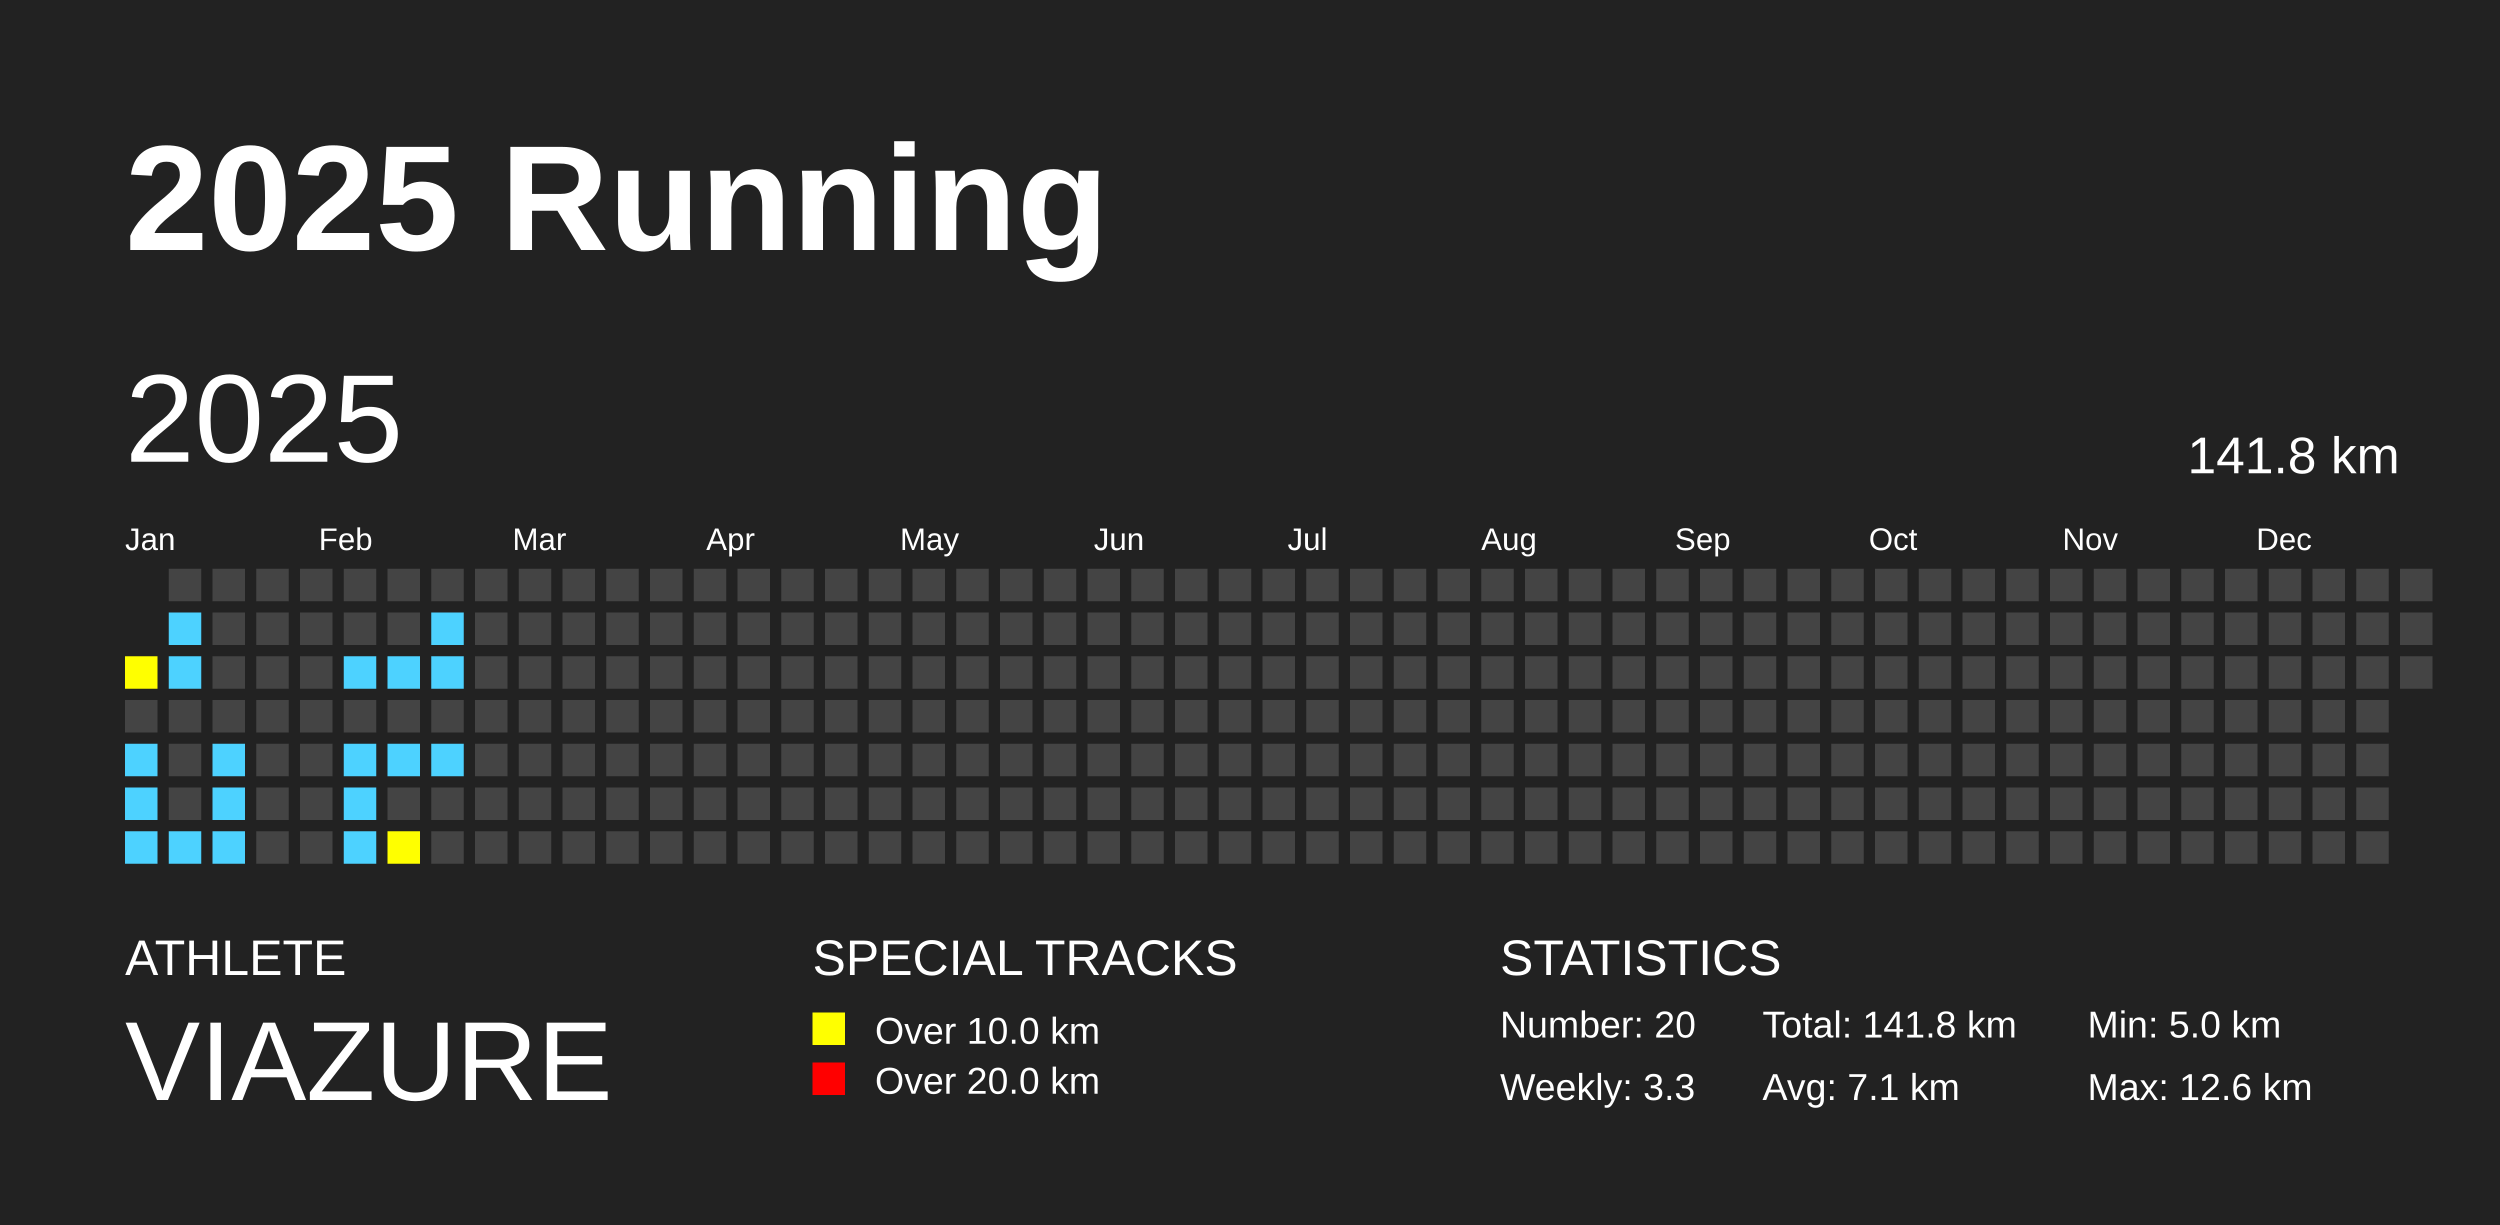
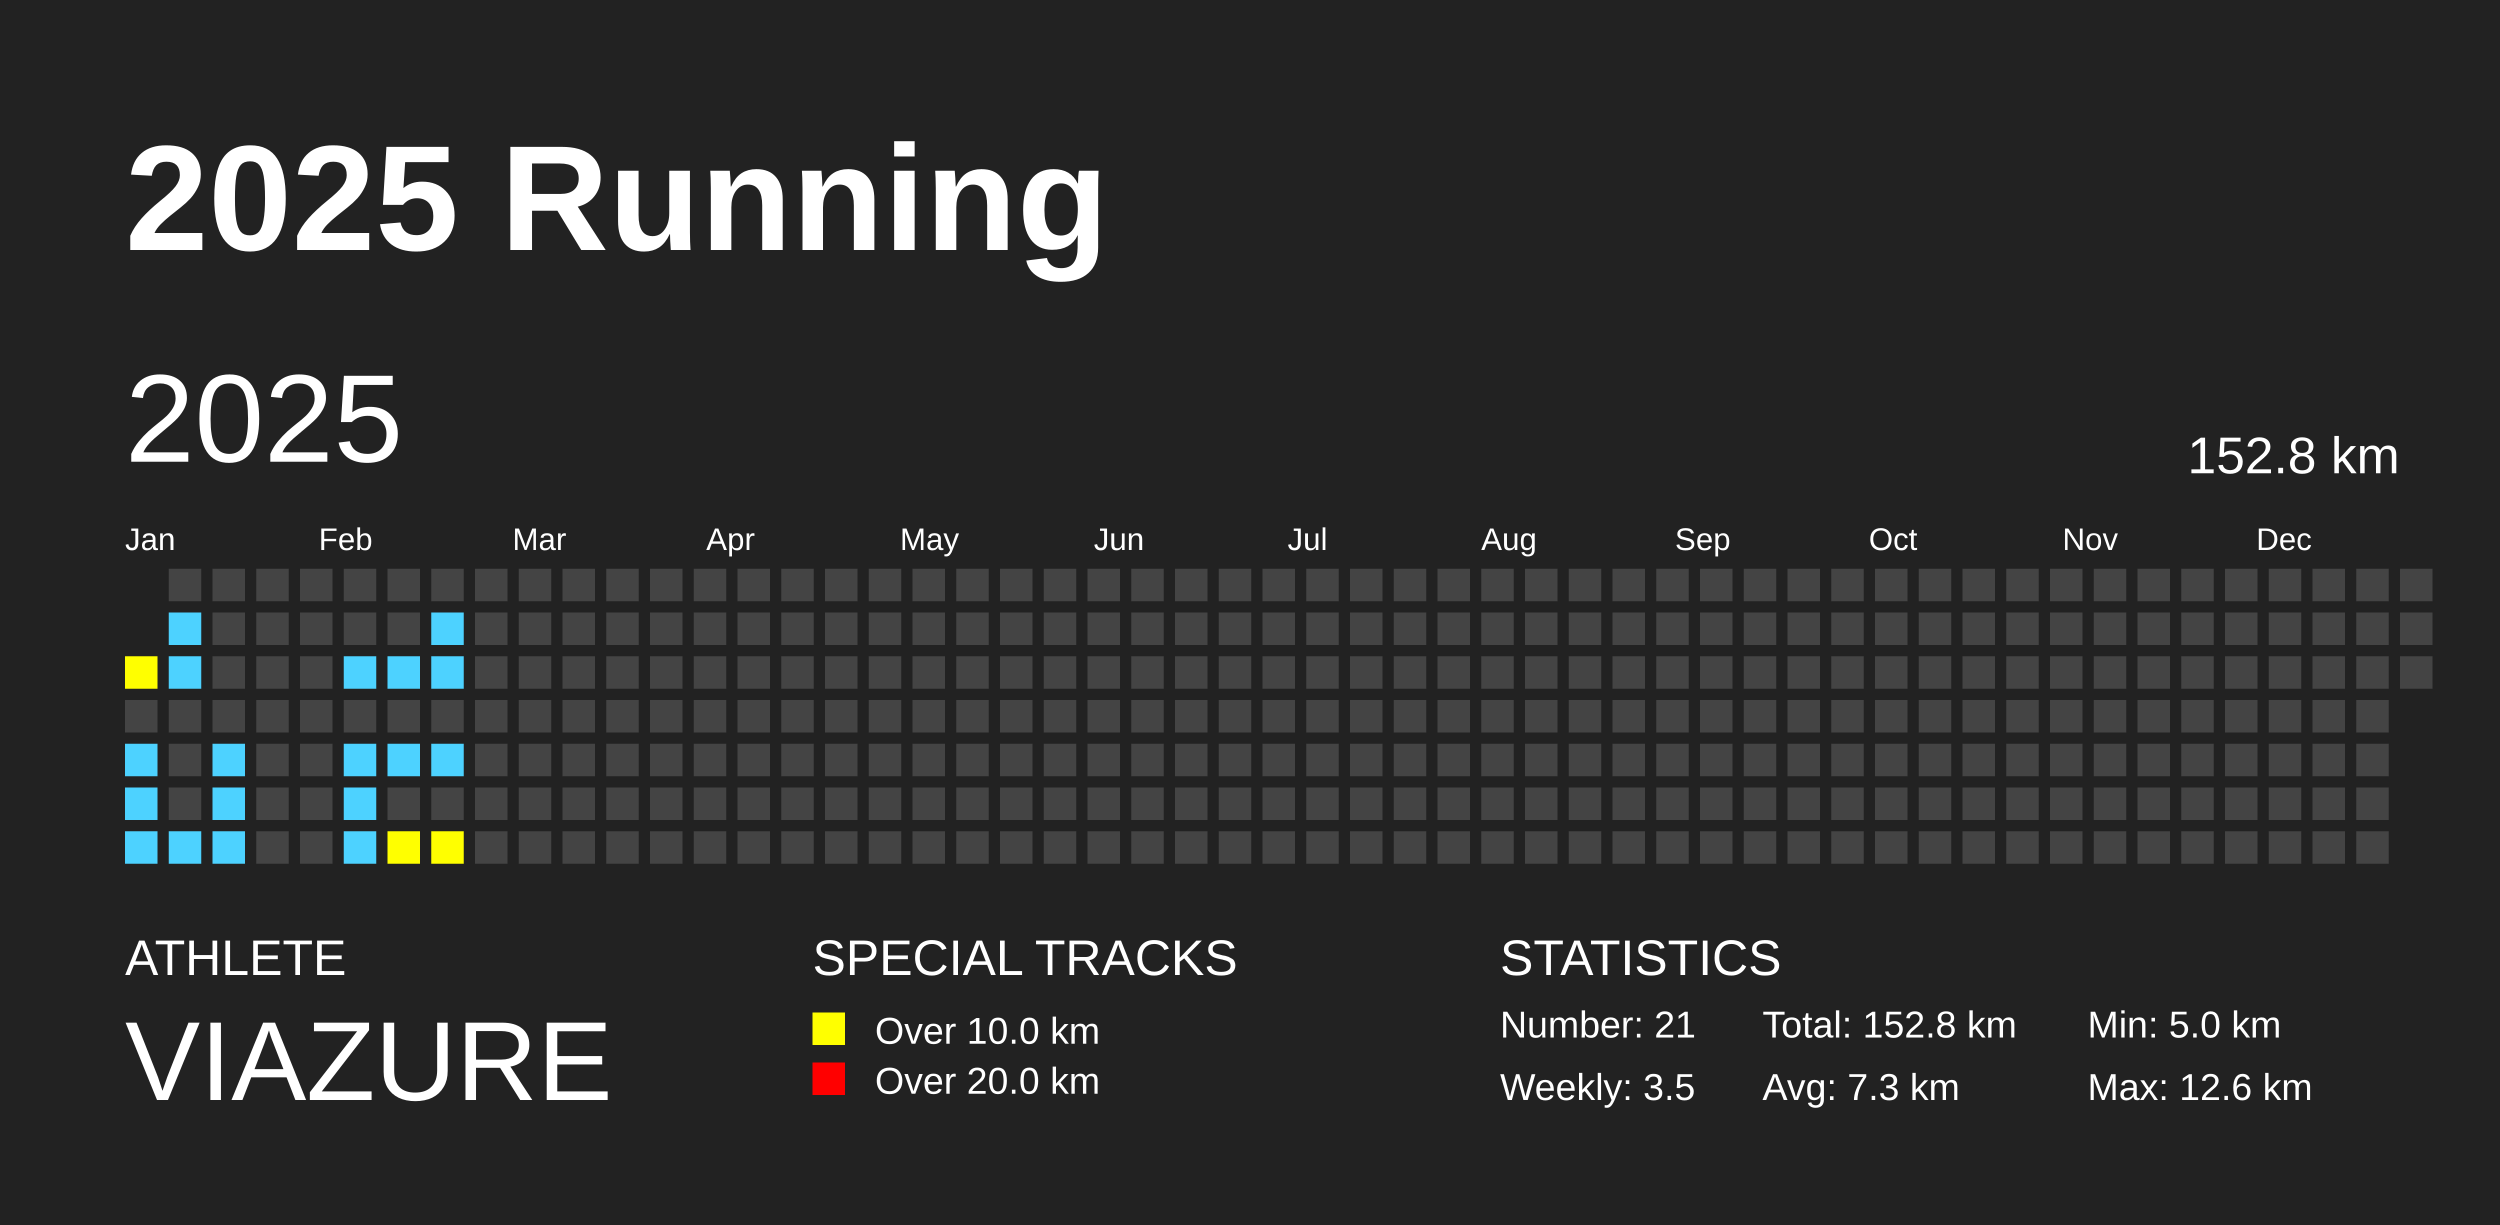
<svg xmlns="http://www.w3.org/2000/svg" baseProfile="full" height="98mm" version="1.1" viewBox="0,0,200,98" width="200mm">
  <defs />
  <rect fill="#222222" height="98" width="200" x="0" y="0" />
  <text fill="#FFFFFF" style="font-size:12px; font-family:Arial; font-weight:bold;" x="10" y="20">2025 Running</text>
  <text fill="#FFFFFF" style="font-size:4px; font-family:Arial" x="10" y="78">ATHLETE</text>
  <text fill="#FFFFFF" style="font-size:9px; font-family:Arial" x="10" y="88">VIAZURE</text>
  <text fill="#FFFFFF" style="font-size:4px; font-family:Arial" x="65" y="78">SPECIAL TRACKS</text>
  <rect fill="yellow" height="2.6" width="2.6" x="65" y="81" />
  <text fill="#FFFFFF" style="font-size:3px; font-family:Arial" x="70" y="83.5">Over 10.0 km</text>
  <rect fill="red" height="2.6" width="2.6" x="65" y="85" />
  <text fill="#FFFFFF" style="font-size:3px; font-family:Arial" x="70" y="87.5">Over 20.0 km</text>
  <text fill="#FFFFFF" style="font-size:4px; font-family:Arial" x="120" y="78">STATISTICS</text>
-   <text fill="#FFFFFF" style="font-size:3px; font-family:Arial" x="120" y="83">Number: 20</text>
-   <text fill="#FFFFFF" style="font-size:3px; font-family:Arial" x="120" y="88">Weekly: 3.3</text>
-   <text fill="#FFFFFF" style="font-size:3px; font-family:Arial" x="141" y="83">Total: 141.8 km</text>
-   <text fill="#FFFFFF" style="font-size:3px; font-family:Arial" x="141" y="88">Avg: 7.1 km</text>
+   <text fill="#FFFFFF" style="font-size:3px; font-family:Arial" x="120" y="83">Number: 21</text>
+   <text fill="#FFFFFF" style="font-size:3px; font-family:Arial" x="120" y="88">Weekly: 3.5</text>
+   <text fill="#FFFFFF" style="font-size:3px; font-family:Arial" x="141" y="83">Total: 152.8 km</text>
+   <text fill="#FFFFFF" style="font-size:3px; font-family:Arial" x="141" y="88">Avg: 7.3 km</text>
  <text fill="#FFFFFF" style="font-size:3px; font-family:Arial" x="167" y="83">Min: 5.0 km</text>
  <text fill="#FFFFFF" style="font-size:3px; font-family:Arial" x="167" y="88">Max: 12.6 km</text>
  <text dominant-baseline="hanging" fill="#FFFFFF" style="font-size:10.0px; font-family:Arial;" x="10" y="30">2025</text>
-   <text dominant-baseline="hanging" fill="#FFFFFF" style="font-size:4.125px; font-family:Arial;" x="175" y="35">141.8 km</text>
+   <text dominant-baseline="hanging" fill="#FFFFFF" style="font-size:4.125px; font-family:Arial;" x="175" y="35">152.8 km</text>
  <text fill="#FFFFFF" style="font-size:2.5px; font-family:Arial" x="10.0" y="44">Jan</text>
  <text fill="#FFFFFF" style="font-size:2.5px; font-family:Arial" x="25.5" y="44">Feb</text>
  <text fill="#FFFFFF" style="font-size:2.5px; font-family:Arial" x="41.0" y="44">Mar</text>
  <text fill="#FFFFFF" style="font-size:2.5px; font-family:Arial" x="56.5" y="44">Apr</text>
  <text fill="#FFFFFF" style="font-size:2.5px; font-family:Arial" x="72.0" y="44">May</text>
  <text fill="#FFFFFF" style="font-size:2.5px; font-family:Arial" x="87.5" y="44">Jun</text>
  <text fill="#FFFFFF" style="font-size:2.5px; font-family:Arial" x="103.0" y="44">Jul</text>
  <text fill="#FFFFFF" style="font-size:2.5px; font-family:Arial" x="118.5" y="44">Aug</text>
  <text fill="#FFFFFF" style="font-size:2.5px; font-family:Arial" x="134.0" y="44">Sep</text>
  <text fill="#FFFFFF" style="font-size:2.5px; font-family:Arial" x="149.5" y="44">Oct</text>
  <text fill="#FFFFFF" style="font-size:2.5px; font-family:Arial" x="165.0" y="44">Nov</text>
  <text fill="#FFFFFF" style="font-size:2.5px; font-family:Arial" x="180.5" y="44">Dec</text>
  <rect fill="yellow" height="2.6" width="2.6" x="10.0" y="52.5" />
  <rect fill="#444444" height="2.6" width="2.6" x="10.0" y="56.0" />
  <rect fill="#4DD2FF" height="2.6" width="2.6" x="10.0" y="59.5" />
  <rect fill="#4DD2FF" height="2.6" width="2.6" x="10.0" y="63.0" />
  <rect fill="#4DD2FF" height="2.6" width="2.6" x="10.0" y="66.5" />
  <rect fill="#444444" height="2.6" width="2.6" x="13.5" y="45.5" />
  <rect fill="#4DD2FF" height="2.6" width="2.6" x="13.5" y="49.0" />
  <rect fill="#4DD2FF" height="2.6" width="2.6" x="13.5" y="52.5" />
  <rect fill="#444444" height="2.6" width="2.6" x="13.5" y="56.0" />
  <rect fill="#444444" height="2.6" width="2.6" x="13.5" y="59.5" />
  <rect fill="#444444" height="2.6" width="2.6" x="13.5" y="63.0" />
  <rect fill="#4DD2FF" height="2.6" width="2.6" x="13.5" y="66.5" />
  <rect fill="#444444" height="2.6" width="2.6" x="17.0" y="45.5" />
  <rect fill="#444444" height="2.6" width="2.6" x="17.0" y="49.0" />
  <rect fill="#444444" height="2.6" width="2.6" x="17.0" y="52.5" />
  <rect fill="#444444" height="2.6" width="2.6" x="17.0" y="56.0" />
  <rect fill="#4DD2FF" height="2.6" width="2.6" x="17.0" y="59.5" />
  <rect fill="#4DD2FF" height="2.6" width="2.6" x="17.0" y="63.0" />
  <rect fill="#4DD2FF" height="2.6" width="2.6" x="17.0" y="66.5" />
  <rect fill="#444444" height="2.6" width="2.6" x="20.5" y="45.5" />
  <rect fill="#444444" height="2.6" width="2.6" x="20.5" y="49.0" />
  <rect fill="#444444" height="2.6" width="2.6" x="20.5" y="52.5" />
  <rect fill="#444444" height="2.6" width="2.6" x="20.5" y="56.0" />
  <rect fill="#444444" height="2.6" width="2.6" x="20.5" y="59.5" />
  <rect fill="#444444" height="2.6" width="2.6" x="20.5" y="63.0" />
  <rect fill="#444444" height="2.6" width="2.6" x="20.5" y="66.5" />
  <rect fill="#444444" height="2.6" width="2.6" x="24.0" y="45.5" />
  <rect fill="#444444" height="2.6" width="2.6" x="24.0" y="49.0" />
  <rect fill="#444444" height="2.6" width="2.6" x="24.0" y="52.5" />
  <rect fill="#444444" height="2.6" width="2.6" x="24.0" y="56.0" />
  <rect fill="#444444" height="2.6" width="2.6" x="24.0" y="59.5" />
  <rect fill="#444444" height="2.6" width="2.6" x="24.0" y="63.0" />
  <rect fill="#444444" height="2.6" width="2.6" x="24.0" y="66.5" />
  <rect fill="#444444" height="2.6" width="2.6" x="27.5" y="45.5" />
  <rect fill="#444444" height="2.6" width="2.6" x="27.5" y="49.0" />
  <rect fill="#4DD2FF" height="2.6" width="2.6" x="27.5" y="52.5" />
  <rect fill="#444444" height="2.6" width="2.6" x="27.5" y="56.0" />
  <rect fill="#4DD2FF" height="2.6" width="2.6" x="27.5" y="59.5" />
  <rect fill="#4DD2FF" height="2.6" width="2.6" x="27.5" y="63.0" />
  <rect fill="#4DD2FF" height="2.6" width="2.6" x="27.5" y="66.5" />
  <rect fill="#444444" height="2.6" width="2.6" x="31.0" y="45.5" />
  <rect fill="#444444" height="2.6" width="2.6" x="31.0" y="49.0" />
  <rect fill="#4DD2FF" height="2.6" width="2.6" x="31.0" y="52.5" />
  <rect fill="#444444" height="2.6" width="2.6" x="31.0" y="56.0" />
  <rect fill="#4DD2FF" height="2.6" width="2.6" x="31.0" y="59.5" />
  <rect fill="#444444" height="2.6" width="2.6" x="31.0" y="63.0" />
  <rect fill="yellow" height="2.6" width="2.6" x="31.0" y="66.5" />
  <rect fill="#444444" height="2.6" width="2.6" x="34.5" y="45.5" />
  <rect fill="#4DD2FF" height="2.6" width="2.6" x="34.5" y="49.0" />
  <rect fill="#4DD2FF" height="2.6" width="2.6" x="34.5" y="52.5" />
  <rect fill="#444444" height="2.6" width="2.6" x="34.5" y="56.0" />
  <rect fill="#4DD2FF" height="2.6" width="2.6" x="34.5" y="59.5" />
  <rect fill="#444444" height="2.6" width="2.6" x="34.5" y="63.0" />
-   <rect fill="#444444" height="2.6" width="2.6" x="34.5" y="66.5" />
+   <rect fill="yellow" height="2.6" width="2.6" x="34.5" y="66.5" />
  <rect fill="#444444" height="2.6" width="2.6" x="38.0" y="45.5" />
  <rect fill="#444444" height="2.6" width="2.6" x="38.0" y="49.0" />
  <rect fill="#444444" height="2.6" width="2.6" x="38.0" y="52.5" />
  <rect fill="#444444" height="2.6" width="2.6" x="38.0" y="56.0" />
  <rect fill="#444444" height="2.6" width="2.6" x="38.0" y="59.5" />
  <rect fill="#444444" height="2.6" width="2.6" x="38.0" y="63.0" />
  <rect fill="#444444" height="2.6" width="2.6" x="38.0" y="66.5" />
  <rect fill="#444444" height="2.6" width="2.6" x="41.5" y="45.5" />
  <rect fill="#444444" height="2.6" width="2.6" x="41.5" y="49.0" />
  <rect fill="#444444" height="2.6" width="2.6" x="41.5" y="52.5" />
  <rect fill="#444444" height="2.6" width="2.6" x="41.5" y="56.0" />
  <rect fill="#444444" height="2.6" width="2.6" x="41.5" y="59.5" />
  <rect fill="#444444" height="2.6" width="2.6" x="41.5" y="63.0" />
  <rect fill="#444444" height="2.6" width="2.6" x="41.5" y="66.5" />
  <rect fill="#444444" height="2.6" width="2.6" x="45.0" y="45.5" />
  <rect fill="#444444" height="2.6" width="2.6" x="45.0" y="49.0" />
  <rect fill="#444444" height="2.6" width="2.6" x="45.0" y="52.5" />
  <rect fill="#444444" height="2.6" width="2.6" x="45.0" y="56.0" />
  <rect fill="#444444" height="2.6" width="2.6" x="45.0" y="59.5" />
  <rect fill="#444444" height="2.6" width="2.6" x="45.0" y="63.0" />
  <rect fill="#444444" height="2.6" width="2.6" x="45.0" y="66.5" />
  <rect fill="#444444" height="2.6" width="2.6" x="48.5" y="45.5" />
  <rect fill="#444444" height="2.6" width="2.6" x="48.5" y="49.0" />
  <rect fill="#444444" height="2.6" width="2.6" x="48.5" y="52.5" />
  <rect fill="#444444" height="2.6" width="2.6" x="48.5" y="56.0" />
  <rect fill="#444444" height="2.6" width="2.6" x="48.5" y="59.5" />
  <rect fill="#444444" height="2.6" width="2.6" x="48.5" y="63.0" />
  <rect fill="#444444" height="2.6" width="2.6" x="48.5" y="66.5" />
  <rect fill="#444444" height="2.6" width="2.6" x="52.0" y="45.5" />
  <rect fill="#444444" height="2.6" width="2.6" x="52.0" y="49.0" />
  <rect fill="#444444" height="2.6" width="2.6" x="52.0" y="52.5" />
  <rect fill="#444444" height="2.6" width="2.6" x="52.0" y="56.0" />
  <rect fill="#444444" height="2.6" width="2.6" x="52.0" y="59.5" />
  <rect fill="#444444" height="2.6" width="2.6" x="52.0" y="63.0" />
  <rect fill="#444444" height="2.6" width="2.6" x="52.0" y="66.5" />
  <rect fill="#444444" height="2.6" width="2.6" x="55.5" y="45.5" />
  <rect fill="#444444" height="2.6" width="2.6" x="55.5" y="49.0" />
  <rect fill="#444444" height="2.6" width="2.6" x="55.5" y="52.5" />
  <rect fill="#444444" height="2.6" width="2.6" x="55.5" y="56.0" />
  <rect fill="#444444" height="2.6" width="2.6" x="55.5" y="59.5" />
  <rect fill="#444444" height="2.6" width="2.6" x="55.5" y="63.0" />
  <rect fill="#444444" height="2.6" width="2.6" x="55.5" y="66.5" />
  <rect fill="#444444" height="2.6" width="2.6" x="59.0" y="45.5" />
  <rect fill="#444444" height="2.6" width="2.6" x="59.0" y="49.0" />
  <rect fill="#444444" height="2.6" width="2.6" x="59.0" y="52.5" />
  <rect fill="#444444" height="2.6" width="2.6" x="59.0" y="56.0" />
  <rect fill="#444444" height="2.6" width="2.6" x="59.0" y="59.5" />
  <rect fill="#444444" height="2.6" width="2.6" x="59.0" y="63.0" />
  <rect fill="#444444" height="2.6" width="2.6" x="59.0" y="66.5" />
  <rect fill="#444444" height="2.6" width="2.6" x="62.5" y="45.5" />
  <rect fill="#444444" height="2.6" width="2.6" x="62.5" y="49.0" />
  <rect fill="#444444" height="2.6" width="2.6" x="62.5" y="52.5" />
  <rect fill="#444444" height="2.6" width="2.6" x="62.5" y="56.0" />
  <rect fill="#444444" height="2.6" width="2.6" x="62.5" y="59.5" />
  <rect fill="#444444" height="2.6" width="2.6" x="62.5" y="63.0" />
  <rect fill="#444444" height="2.6" width="2.6" x="62.5" y="66.5" />
  <rect fill="#444444" height="2.6" width="2.6" x="66.0" y="45.5" />
  <rect fill="#444444" height="2.6" width="2.6" x="66.0" y="49.0" />
  <rect fill="#444444" height="2.6" width="2.6" x="66.0" y="52.5" />
  <rect fill="#444444" height="2.6" width="2.6" x="66.0" y="56.0" />
  <rect fill="#444444" height="2.6" width="2.6" x="66.0" y="59.5" />
  <rect fill="#444444" height="2.6" width="2.6" x="66.0" y="63.0" />
  <rect fill="#444444" height="2.6" width="2.6" x="66.0" y="66.5" />
  <rect fill="#444444" height="2.6" width="2.6" x="69.5" y="45.5" />
  <rect fill="#444444" height="2.6" width="2.6" x="69.5" y="49.0" />
  <rect fill="#444444" height="2.6" width="2.6" x="69.5" y="52.5" />
  <rect fill="#444444" height="2.6" width="2.6" x="69.5" y="56.0" />
  <rect fill="#444444" height="2.6" width="2.6" x="69.5" y="59.5" />
  <rect fill="#444444" height="2.6" width="2.6" x="69.5" y="63.0" />
  <rect fill="#444444" height="2.6" width="2.6" x="69.5" y="66.5" />
  <rect fill="#444444" height="2.6" width="2.6" x="73.0" y="45.5" />
  <rect fill="#444444" height="2.6" width="2.6" x="73.0" y="49.0" />
  <rect fill="#444444" height="2.6" width="2.6" x="73.0" y="52.5" />
  <rect fill="#444444" height="2.6" width="2.6" x="73.0" y="56.0" />
  <rect fill="#444444" height="2.6" width="2.6" x="73.0" y="59.5" />
  <rect fill="#444444" height="2.6" width="2.6" x="73.0" y="63.0" />
  <rect fill="#444444" height="2.6" width="2.6" x="73.0" y="66.5" />
  <rect fill="#444444" height="2.6" width="2.6" x="76.5" y="45.5" />
  <rect fill="#444444" height="2.6" width="2.6" x="76.5" y="49.0" />
  <rect fill="#444444" height="2.6" width="2.6" x="76.5" y="52.5" />
  <rect fill="#444444" height="2.6" width="2.6" x="76.5" y="56.0" />
  <rect fill="#444444" height="2.6" width="2.6" x="76.5" y="59.5" />
  <rect fill="#444444" height="2.6" width="2.6" x="76.5" y="63.0" />
  <rect fill="#444444" height="2.6" width="2.6" x="76.5" y="66.5" />
  <rect fill="#444444" height="2.6" width="2.6" x="80.0" y="45.5" />
  <rect fill="#444444" height="2.6" width="2.6" x="80.0" y="49.0" />
  <rect fill="#444444" height="2.6" width="2.6" x="80.0" y="52.5" />
  <rect fill="#444444" height="2.6" width="2.6" x="80.0" y="56.0" />
  <rect fill="#444444" height="2.6" width="2.6" x="80.0" y="59.5" />
  <rect fill="#444444" height="2.6" width="2.6" x="80.0" y="63.0" />
  <rect fill="#444444" height="2.6" width="2.6" x="80.0" y="66.5" />
  <rect fill="#444444" height="2.6" width="2.6" x="83.5" y="45.5" />
  <rect fill="#444444" height="2.6" width="2.6" x="83.5" y="49.0" />
  <rect fill="#444444" height="2.6" width="2.6" x="83.5" y="52.5" />
  <rect fill="#444444" height="2.6" width="2.6" x="83.5" y="56.0" />
  <rect fill="#444444" height="2.6" width="2.6" x="83.5" y="59.5" />
  <rect fill="#444444" height="2.6" width="2.6" x="83.5" y="63.0" />
  <rect fill="#444444" height="2.6" width="2.6" x="83.5" y="66.5" />
  <rect fill="#444444" height="2.6" width="2.6" x="87.0" y="45.5" />
  <rect fill="#444444" height="2.6" width="2.6" x="87.0" y="49.0" />
  <rect fill="#444444" height="2.6" width="2.6" x="87.0" y="52.5" />
  <rect fill="#444444" height="2.6" width="2.6" x="87.0" y="56.0" />
  <rect fill="#444444" height="2.6" width="2.6" x="87.0" y="59.5" />
  <rect fill="#444444" height="2.6" width="2.6" x="87.0" y="63.0" />
  <rect fill="#444444" height="2.6" width="2.6" x="87.0" y="66.5" />
  <rect fill="#444444" height="2.6" width="2.6" x="90.5" y="45.5" />
  <rect fill="#444444" height="2.6" width="2.6" x="90.5" y="49.0" />
  <rect fill="#444444" height="2.6" width="2.6" x="90.5" y="52.5" />
  <rect fill="#444444" height="2.6" width="2.6" x="90.5" y="56.0" />
  <rect fill="#444444" height="2.6" width="2.6" x="90.5" y="59.5" />
  <rect fill="#444444" height="2.6" width="2.6" x="90.5" y="63.0" />
  <rect fill="#444444" height="2.6" width="2.6" x="90.5" y="66.5" />
  <rect fill="#444444" height="2.6" width="2.6" x="94.0" y="45.5" />
  <rect fill="#444444" height="2.6" width="2.6" x="94.0" y="49.0" />
  <rect fill="#444444" height="2.6" width="2.6" x="94.0" y="52.5" />
  <rect fill="#444444" height="2.6" width="2.6" x="94.0" y="56.0" />
  <rect fill="#444444" height="2.6" width="2.6" x="94.0" y="59.5" />
  <rect fill="#444444" height="2.6" width="2.6" x="94.0" y="63.0" />
  <rect fill="#444444" height="2.6" width="2.6" x="94.0" y="66.5" />
  <rect fill="#444444" height="2.6" width="2.6" x="97.5" y="45.5" />
  <rect fill="#444444" height="2.6" width="2.6" x="97.5" y="49.0" />
  <rect fill="#444444" height="2.6" width="2.6" x="97.5" y="52.5" />
  <rect fill="#444444" height="2.6" width="2.6" x="97.5" y="56.0" />
  <rect fill="#444444" height="2.6" width="2.6" x="97.5" y="59.5" />
  <rect fill="#444444" height="2.6" width="2.6" x="97.5" y="63.0" />
  <rect fill="#444444" height="2.6" width="2.6" x="97.5" y="66.5" />
  <rect fill="#444444" height="2.6" width="2.6" x="101.0" y="45.5" />
  <rect fill="#444444" height="2.6" width="2.6" x="101.0" y="49.0" />
  <rect fill="#444444" height="2.6" width="2.6" x="101.0" y="52.5" />
  <rect fill="#444444" height="2.6" width="2.6" x="101.0" y="56.0" />
  <rect fill="#444444" height="2.6" width="2.6" x="101.0" y="59.5" />
  <rect fill="#444444" height="2.6" width="2.6" x="101.0" y="63.0" />
  <rect fill="#444444" height="2.6" width="2.6" x="101.0" y="66.5" />
  <rect fill="#444444" height="2.6" width="2.6" x="104.5" y="45.5" />
  <rect fill="#444444" height="2.6" width="2.6" x="104.5" y="49.0" />
  <rect fill="#444444" height="2.6" width="2.6" x="104.5" y="52.5" />
  <rect fill="#444444" height="2.6" width="2.6" x="104.5" y="56.0" />
  <rect fill="#444444" height="2.6" width="2.6" x="104.5" y="59.5" />
  <rect fill="#444444" height="2.6" width="2.6" x="104.5" y="63.0" />
  <rect fill="#444444" height="2.6" width="2.6" x="104.5" y="66.5" />
  <rect fill="#444444" height="2.6" width="2.6" x="108.0" y="45.5" />
  <rect fill="#444444" height="2.6" width="2.6" x="108.0" y="49.0" />
  <rect fill="#444444" height="2.6" width="2.6" x="108.0" y="52.5" />
  <rect fill="#444444" height="2.6" width="2.6" x="108.0" y="56.0" />
  <rect fill="#444444" height="2.6" width="2.6" x="108.0" y="59.5" />
  <rect fill="#444444" height="2.6" width="2.6" x="108.0" y="63.0" />
  <rect fill="#444444" height="2.6" width="2.6" x="108.0" y="66.5" />
  <rect fill="#444444" height="2.6" width="2.6" x="111.5" y="45.5" />
  <rect fill="#444444" height="2.6" width="2.6" x="111.5" y="49.0" />
  <rect fill="#444444" height="2.6" width="2.6" x="111.5" y="52.5" />
  <rect fill="#444444" height="2.6" width="2.6" x="111.5" y="56.0" />
  <rect fill="#444444" height="2.6" width="2.6" x="111.5" y="59.5" />
  <rect fill="#444444" height="2.6" width="2.6" x="111.5" y="63.0" />
  <rect fill="#444444" height="2.6" width="2.6" x="111.5" y="66.5" />
  <rect fill="#444444" height="2.6" width="2.6" x="115.0" y="45.5" />
  <rect fill="#444444" height="2.6" width="2.6" x="115.0" y="49.0" />
  <rect fill="#444444" height="2.6" width="2.6" x="115.0" y="52.5" />
  <rect fill="#444444" height="2.6" width="2.6" x="115.0" y="56.0" />
  <rect fill="#444444" height="2.6" width="2.6" x="115.0" y="59.5" />
  <rect fill="#444444" height="2.6" width="2.6" x="115.0" y="63.0" />
  <rect fill="#444444" height="2.6" width="2.6" x="115.0" y="66.5" />
  <rect fill="#444444" height="2.6" width="2.6" x="118.5" y="45.5" />
  <rect fill="#444444" height="2.6" width="2.6" x="118.5" y="49.0" />
  <rect fill="#444444" height="2.6" width="2.6" x="118.5" y="52.5" />
  <rect fill="#444444" height="2.6" width="2.6" x="118.5" y="56.0" />
  <rect fill="#444444" height="2.6" width="2.6" x="118.5" y="59.5" />
  <rect fill="#444444" height="2.6" width="2.6" x="118.5" y="63.0" />
  <rect fill="#444444" height="2.6" width="2.6" x="118.5" y="66.5" />
  <rect fill="#444444" height="2.6" width="2.6" x="122.0" y="45.5" />
  <rect fill="#444444" height="2.6" width="2.6" x="122.0" y="49.0" />
  <rect fill="#444444" height="2.6" width="2.6" x="122.0" y="52.5" />
  <rect fill="#444444" height="2.6" width="2.6" x="122.0" y="56.0" />
  <rect fill="#444444" height="2.6" width="2.6" x="122.0" y="59.5" />
  <rect fill="#444444" height="2.6" width="2.6" x="122.0" y="63.0" />
  <rect fill="#444444" height="2.6" width="2.6" x="122.0" y="66.5" />
  <rect fill="#444444" height="2.6" width="2.6" x="125.5" y="45.5" />
  <rect fill="#444444" height="2.6" width="2.6" x="125.5" y="49.0" />
  <rect fill="#444444" height="2.6" width="2.6" x="125.5" y="52.5" />
  <rect fill="#444444" height="2.6" width="2.6" x="125.5" y="56.0" />
  <rect fill="#444444" height="2.6" width="2.6" x="125.5" y="59.5" />
  <rect fill="#444444" height="2.6" width="2.6" x="125.5" y="63.0" />
  <rect fill="#444444" height="2.6" width="2.6" x="125.5" y="66.5" />
  <rect fill="#444444" height="2.6" width="2.6" x="129.0" y="45.5" />
  <rect fill="#444444" height="2.6" width="2.6" x="129.0" y="49.0" />
  <rect fill="#444444" height="2.6" width="2.6" x="129.0" y="52.5" />
  <rect fill="#444444" height="2.6" width="2.6" x="129.0" y="56.0" />
  <rect fill="#444444" height="2.6" width="2.6" x="129.0" y="59.5" />
  <rect fill="#444444" height="2.6" width="2.6" x="129.0" y="63.0" />
  <rect fill="#444444" height="2.6" width="2.6" x="129.0" y="66.5" />
  <rect fill="#444444" height="2.6" width="2.6" x="132.5" y="45.5" />
  <rect fill="#444444" height="2.6" width="2.6" x="132.5" y="49.0" />
  <rect fill="#444444" height="2.6" width="2.6" x="132.5" y="52.5" />
  <rect fill="#444444" height="2.6" width="2.6" x="132.5" y="56.0" />
  <rect fill="#444444" height="2.6" width="2.6" x="132.5" y="59.5" />
  <rect fill="#444444" height="2.6" width="2.6" x="132.5" y="63.0" />
  <rect fill="#444444" height="2.6" width="2.6" x="132.5" y="66.5" />
  <rect fill="#444444" height="2.6" width="2.6" x="136.0" y="45.5" />
  <rect fill="#444444" height="2.6" width="2.6" x="136.0" y="49.0" />
  <rect fill="#444444" height="2.6" width="2.6" x="136.0" y="52.5" />
  <rect fill="#444444" height="2.6" width="2.6" x="136.0" y="56.0" />
  <rect fill="#444444" height="2.6" width="2.6" x="136.0" y="59.5" />
  <rect fill="#444444" height="2.6" width="2.6" x="136.0" y="63.0" />
  <rect fill="#444444" height="2.6" width="2.6" x="136.0" y="66.5" />
  <rect fill="#444444" height="2.6" width="2.6" x="139.5" y="45.5" />
  <rect fill="#444444" height="2.6" width="2.6" x="139.5" y="49.0" />
  <rect fill="#444444" height="2.6" width="2.6" x="139.5" y="52.5" />
  <rect fill="#444444" height="2.6" width="2.6" x="139.5" y="56.0" />
  <rect fill="#444444" height="2.6" width="2.6" x="139.5" y="59.5" />
  <rect fill="#444444" height="2.6" width="2.6" x="139.5" y="63.0" />
  <rect fill="#444444" height="2.6" width="2.6" x="139.5" y="66.5" />
  <rect fill="#444444" height="2.6" width="2.6" x="143.0" y="45.5" />
  <rect fill="#444444" height="2.6" width="2.6" x="143.0" y="49.0" />
  <rect fill="#444444" height="2.6" width="2.6" x="143.0" y="52.5" />
  <rect fill="#444444" height="2.6" width="2.6" x="143.0" y="56.0" />
  <rect fill="#444444" height="2.6" width="2.6" x="143.0" y="59.5" />
  <rect fill="#444444" height="2.6" width="2.6" x="143.0" y="63.0" />
  <rect fill="#444444" height="2.6" width="2.6" x="143.0" y="66.5" />
  <rect fill="#444444" height="2.6" width="2.6" x="146.5" y="45.5" />
  <rect fill="#444444" height="2.6" width="2.6" x="146.5" y="49.0" />
  <rect fill="#444444" height="2.6" width="2.6" x="146.5" y="52.5" />
  <rect fill="#444444" height="2.6" width="2.6" x="146.5" y="56.0" />
  <rect fill="#444444" height="2.6" width="2.6" x="146.5" y="59.5" />
  <rect fill="#444444" height="2.6" width="2.6" x="146.5" y="63.0" />
  <rect fill="#444444" height="2.6" width="2.6" x="146.5" y="66.5" />
  <rect fill="#444444" height="2.6" width="2.6" x="150.0" y="45.5" />
  <rect fill="#444444" height="2.6" width="2.6" x="150.0" y="49.0" />
  <rect fill="#444444" height="2.6" width="2.6" x="150.0" y="52.5" />
  <rect fill="#444444" height="2.6" width="2.6" x="150.0" y="56.0" />
  <rect fill="#444444" height="2.6" width="2.6" x="150.0" y="59.5" />
  <rect fill="#444444" height="2.6" width="2.6" x="150.0" y="63.0" />
  <rect fill="#444444" height="2.6" width="2.6" x="150.0" y="66.5" />
  <rect fill="#444444" height="2.6" width="2.6" x="153.5" y="45.5" />
  <rect fill="#444444" height="2.6" width="2.6" x="153.5" y="49.0" />
  <rect fill="#444444" height="2.6" width="2.6" x="153.5" y="52.5" />
  <rect fill="#444444" height="2.6" width="2.6" x="153.5" y="56.0" />
  <rect fill="#444444" height="2.6" width="2.6" x="153.5" y="59.5" />
  <rect fill="#444444" height="2.6" width="2.6" x="153.5" y="63.0" />
  <rect fill="#444444" height="2.6" width="2.6" x="153.5" y="66.5" />
  <rect fill="#444444" height="2.6" width="2.6" x="157.0" y="45.5" />
  <rect fill="#444444" height="2.6" width="2.6" x="157.0" y="49.0" />
  <rect fill="#444444" height="2.6" width="2.6" x="157.0" y="52.5" />
  <rect fill="#444444" height="2.6" width="2.6" x="157.0" y="56.0" />
  <rect fill="#444444" height="2.6" width="2.6" x="157.0" y="59.5" />
  <rect fill="#444444" height="2.6" width="2.6" x="157.0" y="63.0" />
  <rect fill="#444444" height="2.6" width="2.6" x="157.0" y="66.5" />
  <rect fill="#444444" height="2.6" width="2.6" x="160.5" y="45.5" />
  <rect fill="#444444" height="2.6" width="2.6" x="160.5" y="49.0" />
  <rect fill="#444444" height="2.6" width="2.6" x="160.5" y="52.5" />
  <rect fill="#444444" height="2.6" width="2.6" x="160.5" y="56.0" />
  <rect fill="#444444" height="2.6" width="2.6" x="160.5" y="59.5" />
  <rect fill="#444444" height="2.6" width="2.6" x="160.5" y="63.0" />
  <rect fill="#444444" height="2.6" width="2.6" x="160.5" y="66.5" />
  <rect fill="#444444" height="2.6" width="2.6" x="164.0" y="45.5" />
  <rect fill="#444444" height="2.6" width="2.6" x="164.0" y="49.0" />
  <rect fill="#444444" height="2.6" width="2.6" x="164.0" y="52.5" />
  <rect fill="#444444" height="2.6" width="2.6" x="164.0" y="56.0" />
  <rect fill="#444444" height="2.6" width="2.6" x="164.0" y="59.5" />
  <rect fill="#444444" height="2.6" width="2.6" x="164.0" y="63.0" />
  <rect fill="#444444" height="2.6" width="2.6" x="164.0" y="66.5" />
  <rect fill="#444444" height="2.6" width="2.6" x="167.5" y="45.5" />
  <rect fill="#444444" height="2.6" width="2.6" x="167.5" y="49.0" />
  <rect fill="#444444" height="2.6" width="2.6" x="167.5" y="52.5" />
  <rect fill="#444444" height="2.6" width="2.6" x="167.5" y="56.0" />
  <rect fill="#444444" height="2.6" width="2.6" x="167.5" y="59.5" />
  <rect fill="#444444" height="2.6" width="2.6" x="167.5" y="63.0" />
  <rect fill="#444444" height="2.6" width="2.6" x="167.5" y="66.5" />
  <rect fill="#444444" height="2.6" width="2.6" x="171.0" y="45.5" />
  <rect fill="#444444" height="2.6" width="2.6" x="171.0" y="49.0" />
  <rect fill="#444444" height="2.6" width="2.6" x="171.0" y="52.5" />
  <rect fill="#444444" height="2.6" width="2.6" x="171.0" y="56.0" />
  <rect fill="#444444" height="2.6" width="2.6" x="171.0" y="59.5" />
  <rect fill="#444444" height="2.6" width="2.6" x="171.0" y="63.0" />
  <rect fill="#444444" height="2.6" width="2.6" x="171.0" y="66.5" />
  <rect fill="#444444" height="2.6" width="2.6" x="174.5" y="45.5" />
  <rect fill="#444444" height="2.6" width="2.6" x="174.5" y="49.0" />
  <rect fill="#444444" height="2.6" width="2.6" x="174.5" y="52.5" />
  <rect fill="#444444" height="2.6" width="2.6" x="174.5" y="56.0" />
  <rect fill="#444444" height="2.6" width="2.6" x="174.5" y="59.5" />
  <rect fill="#444444" height="2.6" width="2.6" x="174.5" y="63.0" />
  <rect fill="#444444" height="2.6" width="2.6" x="174.5" y="66.5" />
  <rect fill="#444444" height="2.6" width="2.6" x="178.0" y="45.5" />
  <rect fill="#444444" height="2.6" width="2.6" x="178.0" y="49.0" />
  <rect fill="#444444" height="2.6" width="2.6" x="178.0" y="52.5" />
  <rect fill="#444444" height="2.6" width="2.6" x="178.0" y="56.0" />
  <rect fill="#444444" height="2.6" width="2.6" x="178.0" y="59.5" />
  <rect fill="#444444" height="2.6" width="2.6" x="178.0" y="63.0" />
  <rect fill="#444444" height="2.6" width="2.6" x="178.0" y="66.5" />
  <rect fill="#444444" height="2.6" width="2.6" x="181.5" y="45.5" />
  <rect fill="#444444" height="2.6" width="2.6" x="181.5" y="49.0" />
  <rect fill="#444444" height="2.6" width="2.6" x="181.5" y="52.5" />
  <rect fill="#444444" height="2.6" width="2.6" x="181.5" y="56.0" />
  <rect fill="#444444" height="2.6" width="2.6" x="181.5" y="59.5" />
  <rect fill="#444444" height="2.6" width="2.6" x="181.5" y="63.0" />
  <rect fill="#444444" height="2.6" width="2.6" x="181.5" y="66.5" />
  <rect fill="#444444" height="2.6" width="2.6" x="185.0" y="45.5" />
  <rect fill="#444444" height="2.6" width="2.6" x="185.0" y="49.0" />
  <rect fill="#444444" height="2.6" width="2.6" x="185.0" y="52.5" />
  <rect fill="#444444" height="2.6" width="2.6" x="185.0" y="56.0" />
  <rect fill="#444444" height="2.6" width="2.6" x="185.0" y="59.5" />
  <rect fill="#444444" height="2.6" width="2.6" x="185.0" y="63.0" />
  <rect fill="#444444" height="2.6" width="2.6" x="185.0" y="66.5" />
  <rect fill="#444444" height="2.6" width="2.6" x="188.5" y="45.5" />
  <rect fill="#444444" height="2.6" width="2.6" x="188.5" y="49.0" />
  <rect fill="#444444" height="2.6" width="2.6" x="188.5" y="52.5" />
  <rect fill="#444444" height="2.6" width="2.6" x="188.5" y="56.0" />
  <rect fill="#444444" height="2.6" width="2.6" x="188.5" y="59.5" />
  <rect fill="#444444" height="2.6" width="2.6" x="188.5" y="63.0" />
  <rect fill="#444444" height="2.6" width="2.6" x="188.5" y="66.5" />
  <rect fill="#444444" height="2.6" width="2.6" x="192.0" y="45.5" />
  <rect fill="#444444" height="2.6" width="2.6" x="192.0" y="49.0" />
  <rect fill="#444444" height="2.6" width="2.6" x="192.0" y="52.5" />
</svg>
